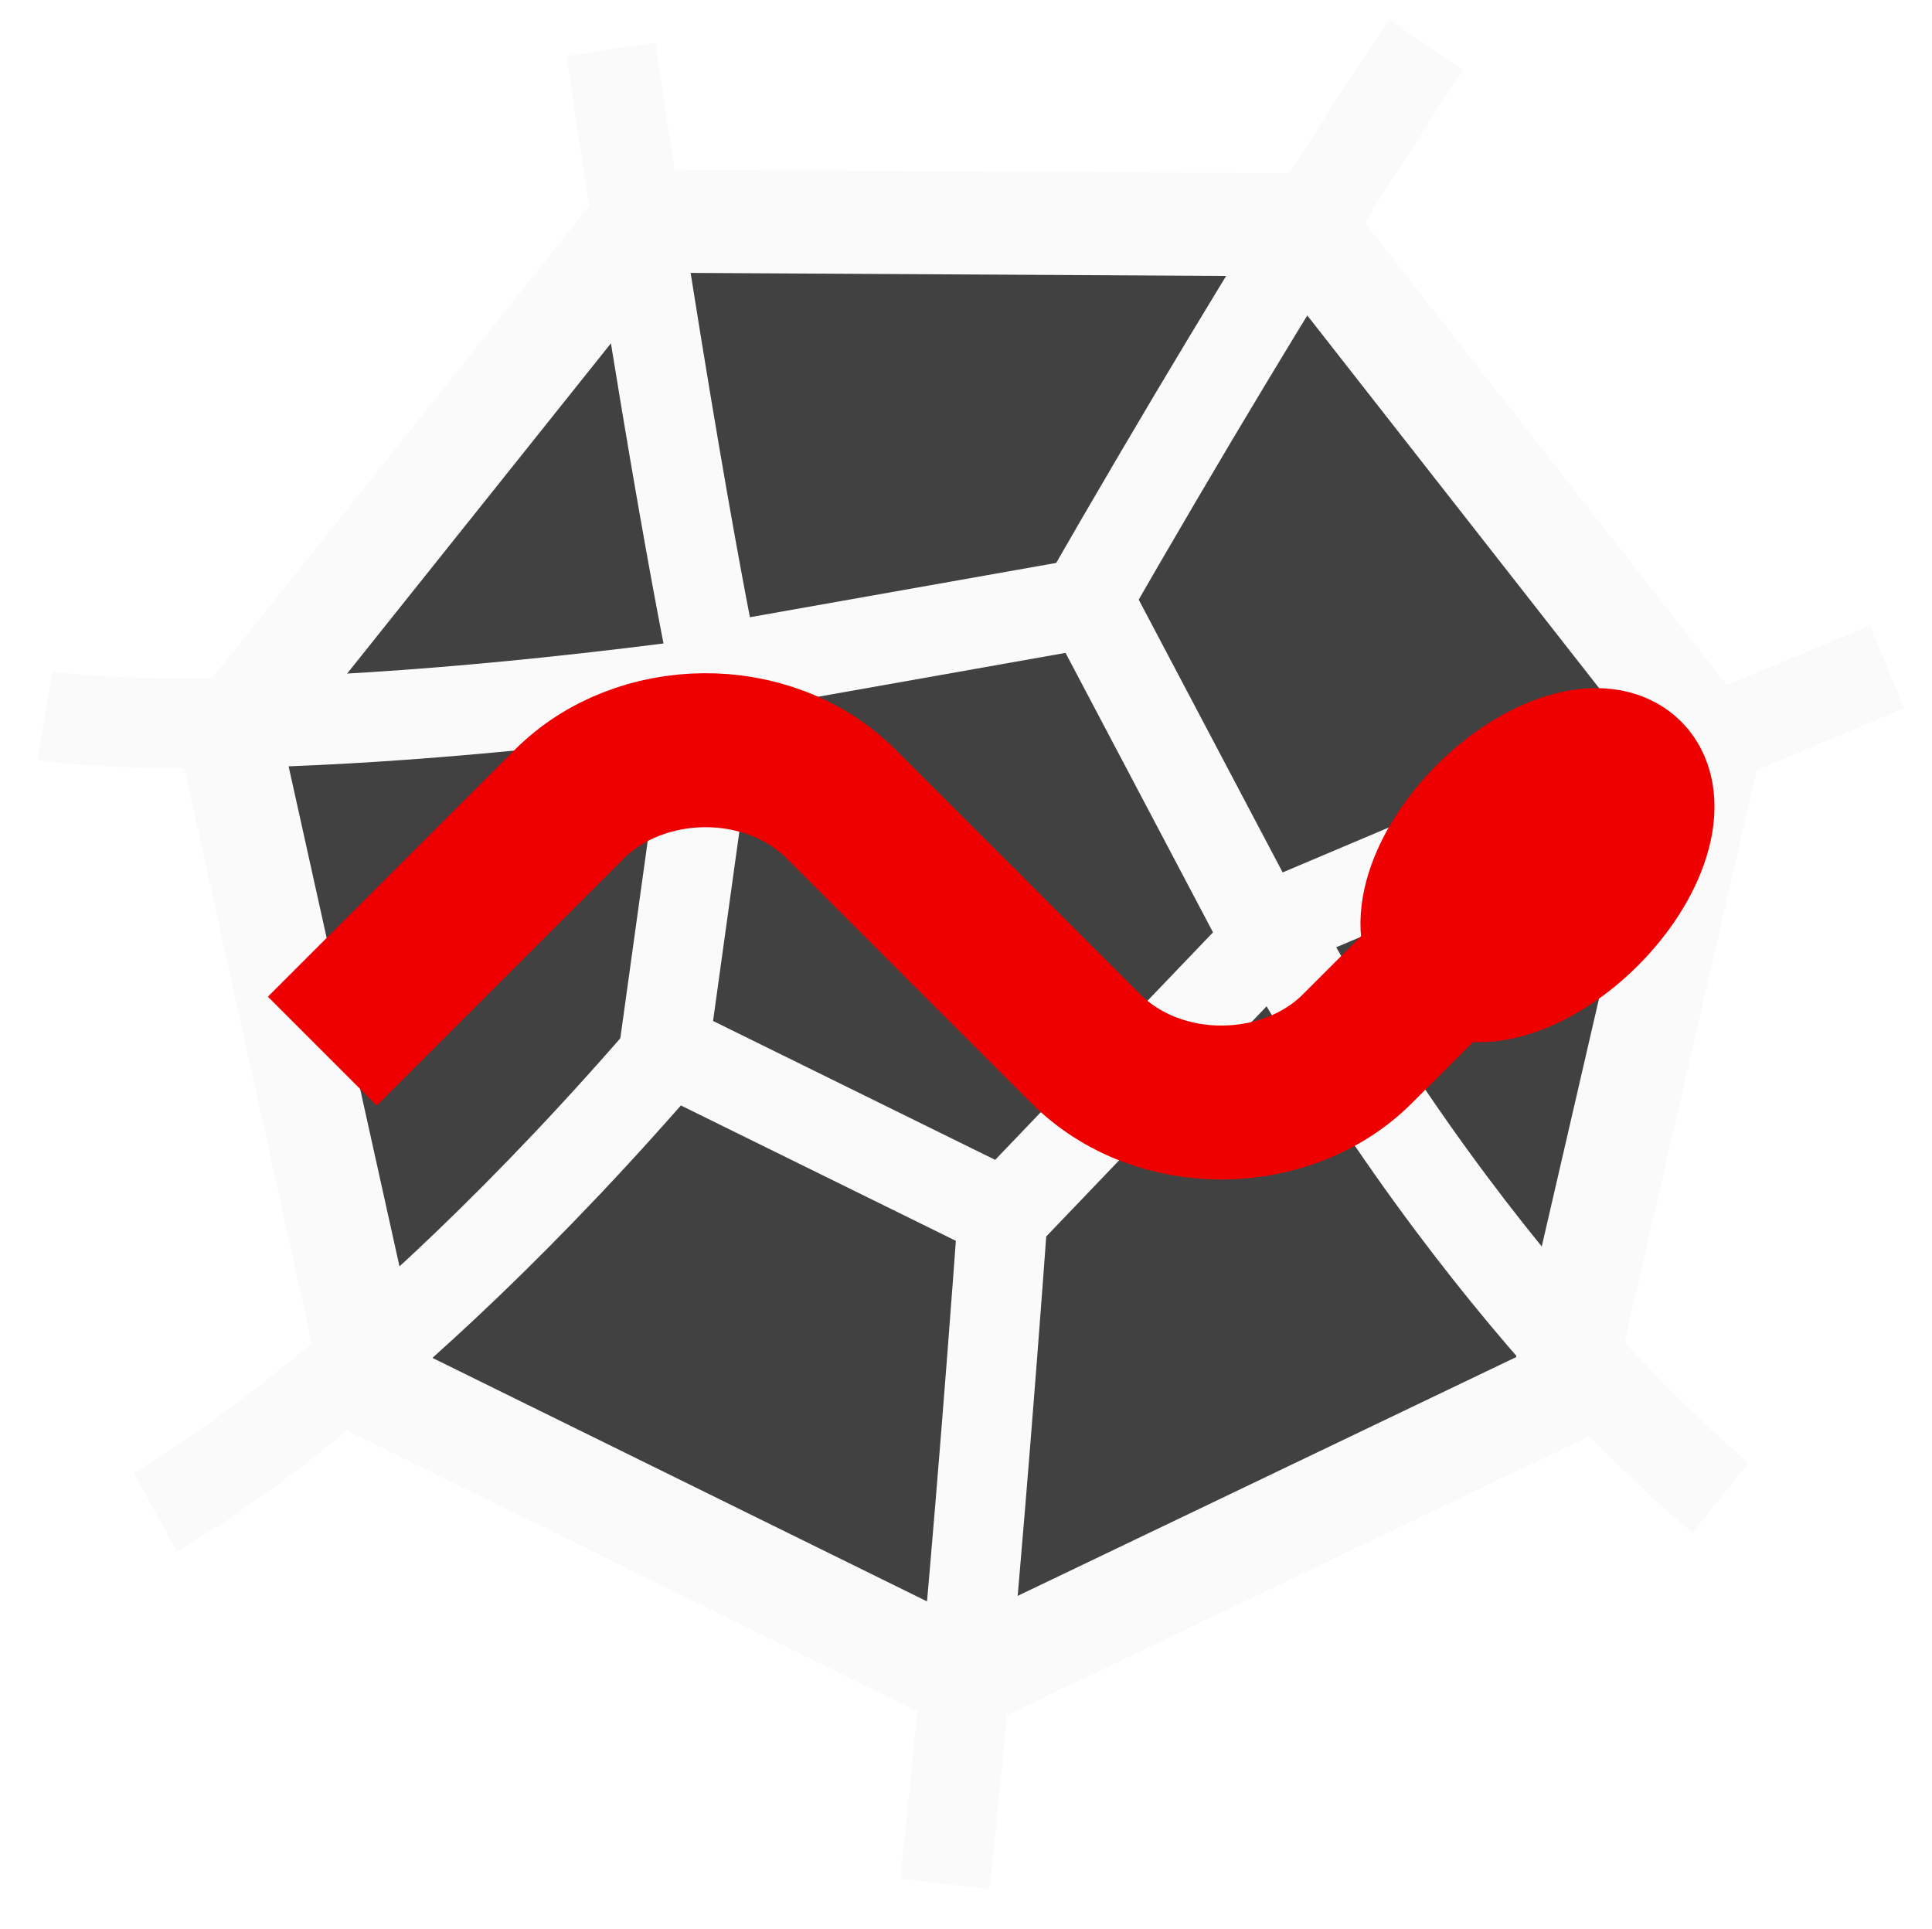
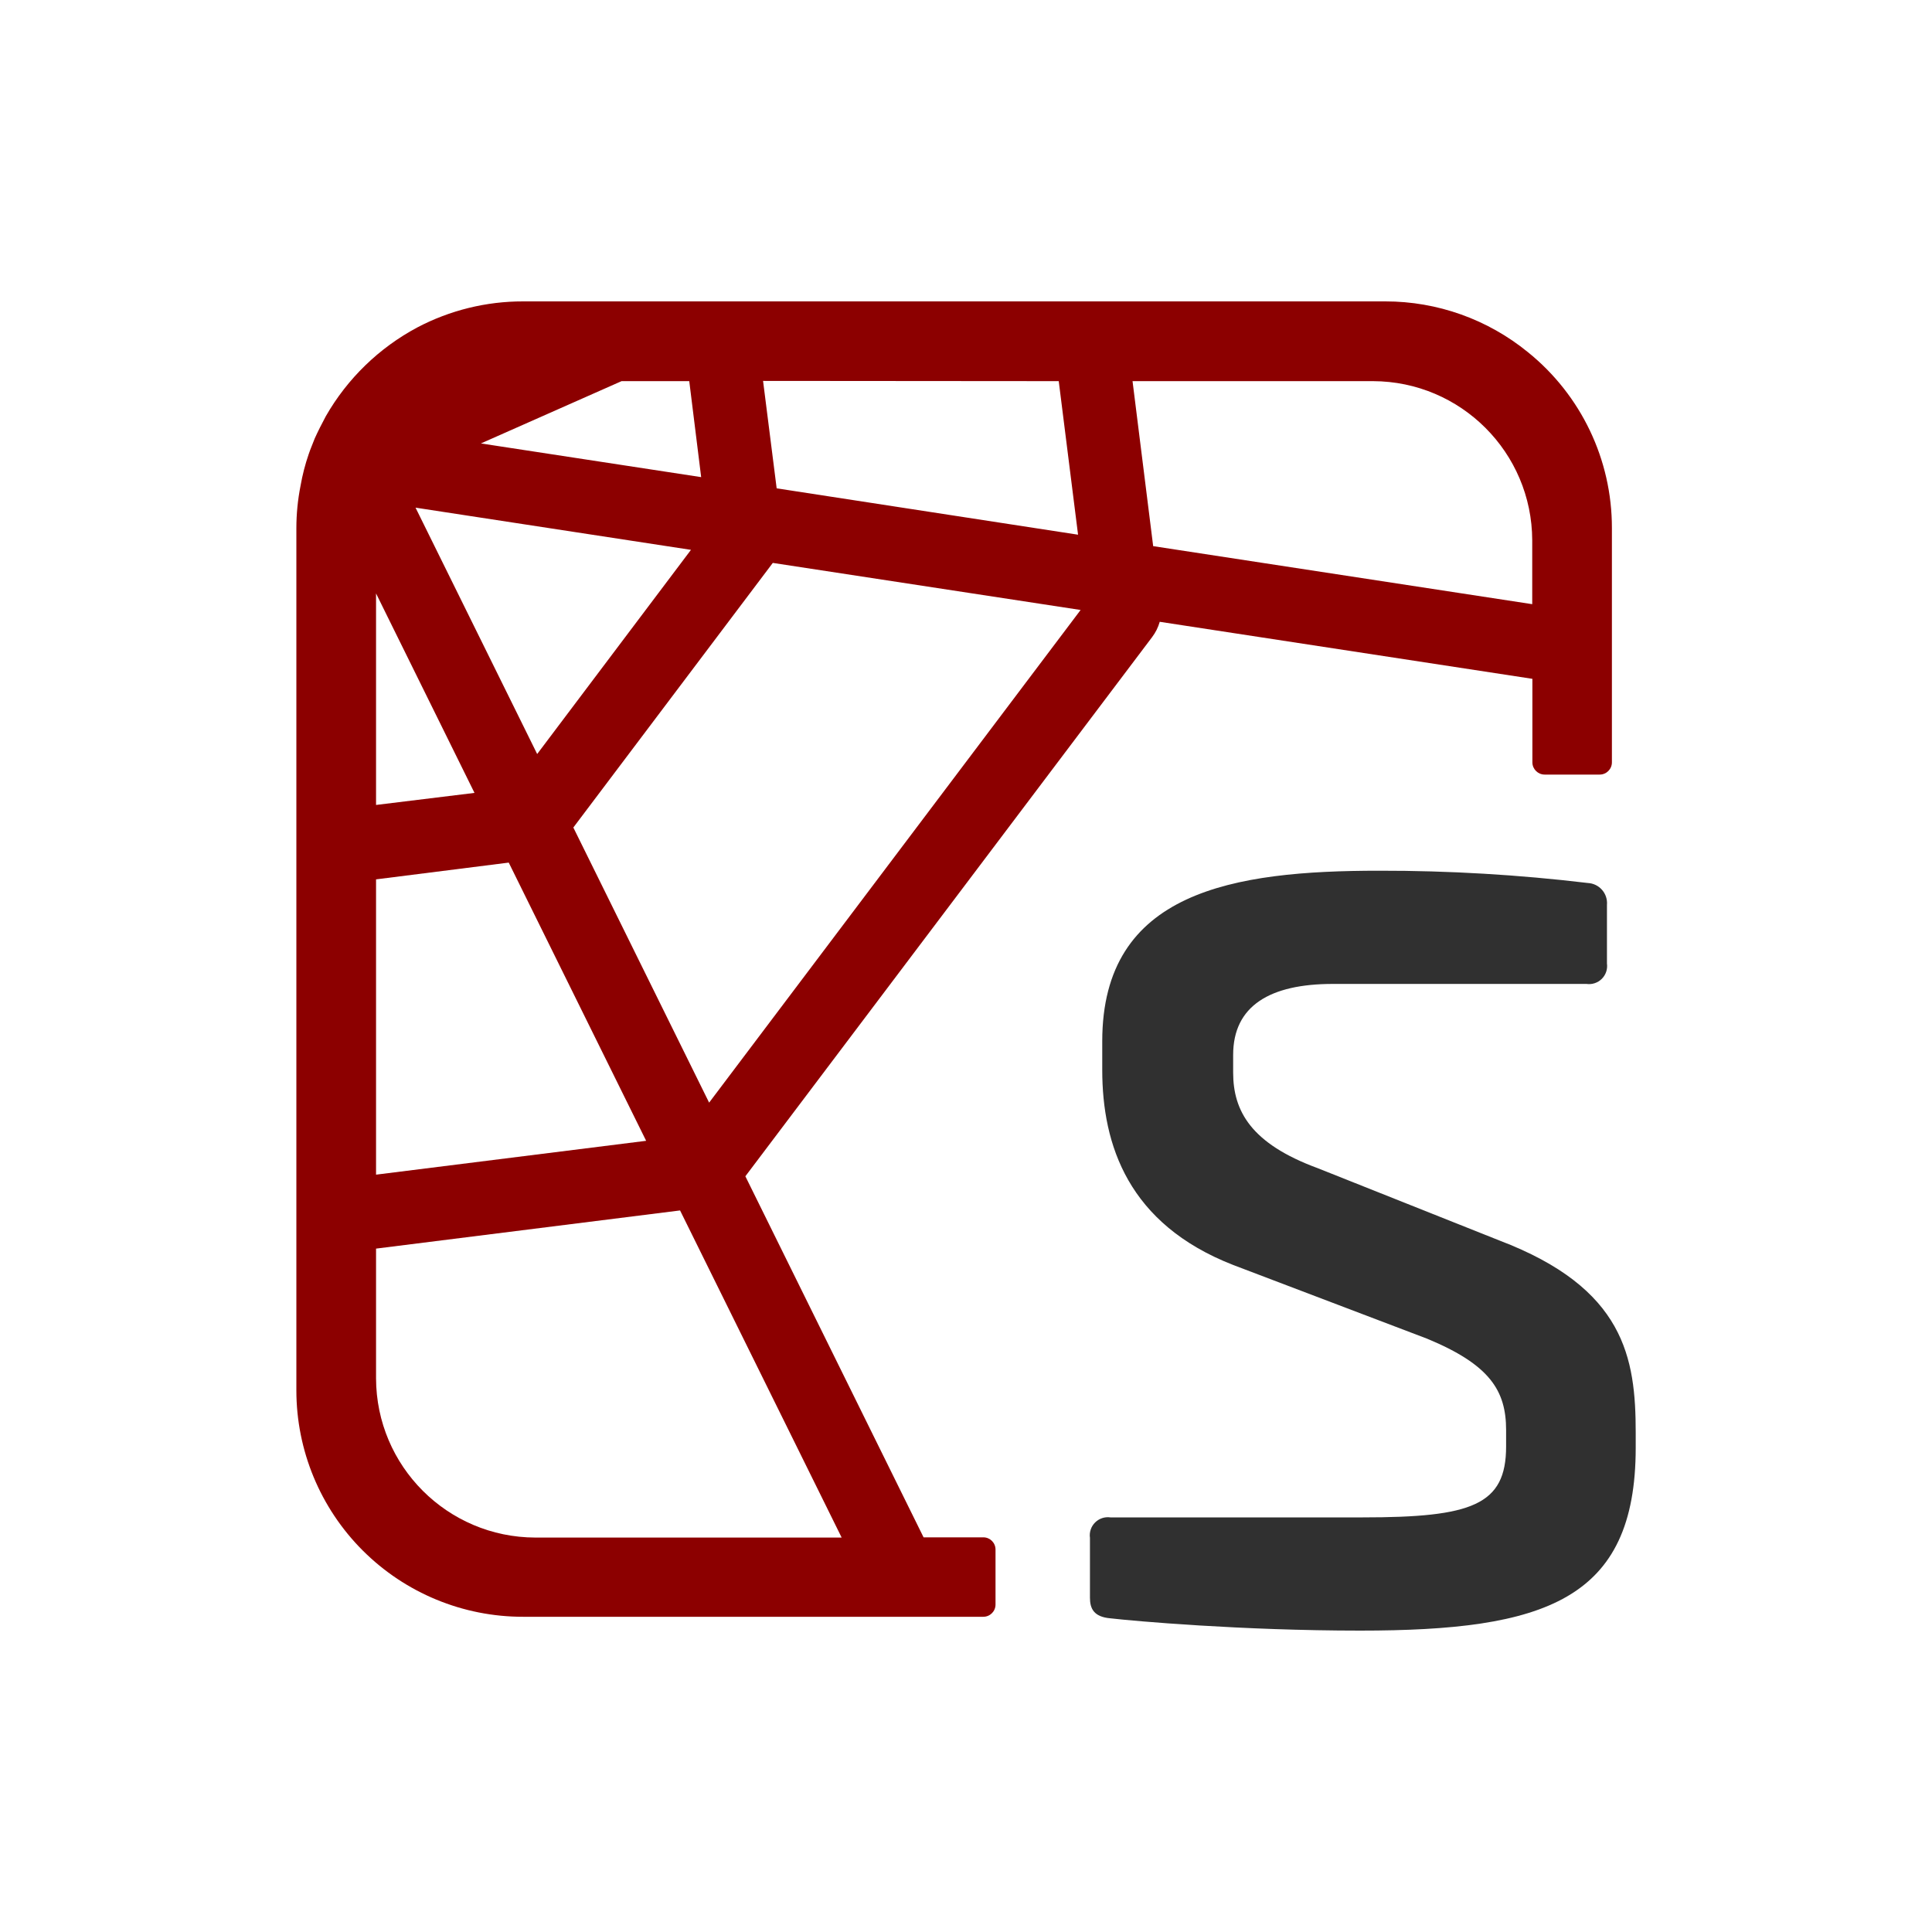
- <svg xmlns="http://www.w3.org/2000/svg" xmlns:xlink="http://www.w3.org/1999/xlink" version="1.0" width="150.569" height="150.312" id="svg2">
-   <defs id="defs4">
-     <linearGradient id="linearGradient3350">
-       <stop style="stop-color:#00cb2b;stop-opacity:0.248;" offset="0" id="stop3352" />
-       <stop style="stop-color:#00cb2b;stop-opacity:1;" offset="1" id="stop3354" />
-     </linearGradient>
-     <linearGradient id="linearGradient3342">
-       <stop style="stop-color:#005a85;stop-opacity:1;" offset="0" id="stop3344" />
-       <stop style="stop-color:#005a85;stop-opacity:0.752;" offset="1" id="stop3346" />
-     </linearGradient>
-     <linearGradient id="linearGradient3310">
-       <stop id="stop3312" offset="0" style="stop-color:#ae0202;stop-opacity:1;" />
-       <stop id="stop3314" offset="1" style="stop-color:#e39494;stop-opacity:1;" />
-     </linearGradient>
-     <linearGradient id="linearGradient2795">
-       <stop style="stop-color:#b8b8b8;stop-opacity:0.498" offset="0" id="stop2797" />
-       <stop style="stop-color:#7f7f7f;stop-opacity:0" offset="1" id="stop2799" />
-     </linearGradient>
-     <linearGradient id="linearGradient2787">
-       <stop style="stop-color:#7f7f7f;stop-opacity:0.5" offset="0" id="stop2789" />
-       <stop style="stop-color:#7f7f7f;stop-opacity:0" offset="1" id="stop2791" />
-     </linearGradient>
-     <linearGradient id="linearGradient3676">
-       <stop style="stop-color:#b2b2b2;stop-opacity:0.5" offset="0" id="stop3678" />
-       <stop style="stop-color:#b3b3b3;stop-opacity:0" offset="1" id="stop3680" />
-     </linearGradient>
-     <linearGradient id="linearGradient3236">
-       <stop style="stop-color:#f4f4f4;stop-opacity:1" offset="0" id="stop3244" />
-       <stop style="stop-color:#ffffff;stop-opacity:1" offset="1" id="stop3240" />
-     </linearGradient>
-     <linearGradient id="linearGradient4671">
-       <stop style="stop-color:#ffd43b;stop-opacity:1" offset="0" id="stop4673" />
-       <stop style="stop-color:#ffe873;stop-opacity:1" offset="1" id="stop4675" />
-     </linearGradient>
-     <linearGradient id="linearGradient4689">
-       <stop style="stop-color:#5a9fd4;stop-opacity:1" offset="0" id="stop4691" />
-       <stop style="stop-color:#306998;stop-opacity:1" offset="1" id="stop4693" />
-     </linearGradient>
-     <linearGradient x1="224.24" y1="144.757" x2="-65.309" y2="144.757" id="linearGradient2987" xlink:href="#linearGradient4671" gradientUnits="userSpaceOnUse" gradientTransform="translate(100.2702,99.61116)" />
-     <linearGradient x1="172.942" y1="77.476" x2="26.67" y2="76.313" id="linearGradient2990" xlink:href="#linearGradient4689" gradientUnits="userSpaceOnUse" gradientTransform="translate(100.2702,99.61116)" />
-     <linearGradient x1="172.942" y1="77.476" x2="26.67" y2="76.313" id="linearGradient2587" xlink:href="#linearGradient4689" gradientUnits="userSpaceOnUse" gradientTransform="translate(100.2702,99.61116)" />
-     <linearGradient x1="224.24" y1="144.757" x2="-65.309" y2="144.757" id="linearGradient2589" xlink:href="#linearGradient4671" gradientUnits="userSpaceOnUse" gradientTransform="translate(100.2702,99.61116)" />
-     <linearGradient x1="172.942" y1="77.476" x2="26.67" y2="76.313" id="linearGradient2248" xlink:href="#linearGradient4689" gradientUnits="userSpaceOnUse" gradientTransform="translate(100.2702,99.61116)" />
-     <linearGradient x1="224.24" y1="144.757" x2="-65.309" y2="144.757" id="linearGradient2250" xlink:href="#linearGradient4671" gradientUnits="userSpaceOnUse" gradientTransform="translate(100.2702,99.61116)" />
-     <linearGradient x1="224.24" y1="144.757" x2="-65.309" y2="144.757" id="linearGradient2255" xlink:href="#linearGradient4671" gradientUnits="userSpaceOnUse" gradientTransform="matrix(0.562541,0,0,0.567972,-11.5974,-7.60954)" />
-     <linearGradient x1="172.942" y1="76.176" x2="26.67" y2="76.313" id="linearGradient2258" xlink:href="#linearGradient4689" gradientUnits="userSpaceOnUse" gradientTransform="matrix(0.562541,0,0,0.567972,-11.5974,-7.60954)" />
-     <radialGradient cx="61.519" cy="132.286" r="29.037" fx="61.519" fy="132.286" id="radialGradient2801" xlink:href="#linearGradient2795" gradientUnits="userSpaceOnUse" gradientTransform="matrix(1,0,0,0.177966,0,108.7434)" />
-     <linearGradient x1="150.961" y1="192.352" x2="112.031" y2="137.273" id="linearGradient1475" xlink:href="#linearGradient4671" gradientUnits="userSpaceOnUse" gradientTransform="matrix(0.562541,0,0,0.567972,-9.399749,-5.305317)" />
-     <linearGradient x1="26.649" y1="20.604" x2="135.665" y2="114.398" id="linearGradient1478" xlink:href="#linearGradient4689" gradientUnits="userSpaceOnUse" gradientTransform="matrix(0.562541,0,0,0.567972,-9.399749,-5.305317)" />
-     <radialGradient cx="61.519" cy="132.286" r="29.037" fx="61.519" fy="132.286" id="radialGradient1480" xlink:href="#linearGradient2795" gradientUnits="userSpaceOnUse" gradientTransform="matrix(2.382716e-8,-0.296405,1.43676,4.683673e-7,-128.544,150.5202)" />
-     <radialGradient xlink:href="#linearGradient2795" id="radialGradient2421" gradientUnits="userSpaceOnUse" gradientTransform="matrix(1.7490565e-8,-0.239947,1.054668,3.7915457e-7,-78.10943,148.8591)" cx="61.519" cy="132.286" fx="61.519" fy="132.286" r="29.037" />
+ <svg xmlns="http://www.w3.org/2000/svg" width="250" height="250" viewBox="0 0 250 250" version="1.1" id="svg18">
+   <defs id="defs12">
+     <style id="style10">.a{fill:#303030;}.b{fill:#8c0000;}</style>
  </defs>
-   <path style="fill:#414141;fill-opacity:1;stroke:#fafafa;stroke-width:8.429;stroke-linecap:round;stroke-linejoin:round;stroke-miterlimit:4;stroke-dasharray:none;stroke-opacity:1" id="path2747" d="M 52.906,-8.46 L 83.496,36.406 L 67.49,88.296 L 16.941,108.135 L -30.086,80.983 L -38.179,27.288 L -1.244,-12.518 L 52.906,-8.46 z" transform="matrix(0.9428415,-6.5929899e-2,6.6488167e-2,0.9508251,52.10596,29.05223)" />
-   <path style="fill:#414141;fill-opacity:1;stroke:#fafafa;stroke-width:17.372;stroke-linecap:round;stroke-linejoin:round;stroke-miterlimit:4;stroke-dasharray:none;stroke-opacity:1" id="path3527" d="M 52.906,-8.46 L 82.827,58.743 L 28.159,107.967 L -35.549,71.185 L -20.254,-0.771 L 52.906,-8.46 z" transform="matrix(0.4002816,-2.7990413e-2,2.8227425e-2,0.403671,63.98948,51.87185)" />
-   <path style="fill:none;fill-rule:evenodd;stroke:#fafafa;stroke-width:7;stroke-linecap:butt;stroke-linejoin:miter;stroke-miterlimit:4;stroke-dasharray:none;stroke-opacity:1" d="M 47.619,3.839 C 52.932,39.818 55.89,53.132 55.89,53.132" id="path3529" />
-   <path style="fill:none;fill-rule:evenodd;stroke:#fafafa;stroke-width:7;stroke-linecap:butt;stroke-linejoin:miter;stroke-miterlimit:4;stroke-dasharray:none;stroke-opacity:1" d="M 84.168,47.659 C 101.304,17.8 111.166,3.5 111.166,3.5" id="path3531" />
-   <path style="fill:none;fill-rule:evenodd;stroke:#fafafa;stroke-width:7;stroke-linecap:butt;stroke-linejoin:miter;stroke-miterlimit:4;stroke-dasharray:none;stroke-opacity:1" d="M 147.069,51.975 C 147.069,51.975 132.769,57.892 99.161,72.126 C 115.498,101.834 134.087,116.712 134.087,116.712" id="path3533" />
-   <path style="fill:none;fill-rule:evenodd;stroke:#fafafa;stroke-width:7;stroke-linecap:butt;stroke-linejoin:miter;stroke-miterlimit:4;stroke-dasharray:none;stroke-opacity:1" d="M 78.263,93.161 C 75.599,130.047 73.627,146.812 73.627,146.812" id="path3535" />
-   <path style="fill:none;fill-rule:evenodd;stroke:#fafafa;stroke-width:7;stroke-linecap:butt;stroke-linejoin:miter;stroke-miterlimit:4;stroke-dasharray:none;stroke-opacity:1" d="M 52.619,81.322 C 29.351,108.465 12.092,117.834 12.092,117.834" id="path3537" />
-   <path style="fill:none;fill-rule:evenodd;stroke:#fafafa;stroke-width:7;stroke-linecap:butt;stroke-linejoin:miter;stroke-miterlimit:4;stroke-dasharray:none;stroke-opacity:1" d="M 55.89,53.132 C 17.8,58.242 3.5,55.776 3.5,55.776" id="path3539" />
-   <g id="g3541" transform="translate(13.74364,11.92696)">
-     <path style="fill:none;fill-opacity:1;fill-rule:evenodd;stroke:#ee0000;stroke-width:12;stroke-linecap:butt;stroke-linejoin:miter;stroke-miterlimit:4;stroke-dasharray:none;stroke-opacity:1" d="M 11.376,69.99 L 30.638,50.728 C 36.094,45.271 46.075,45.001 51.832,50.758 L 61.704,60.63" id="path2473" />
-     <path style="fill:none;fill-opacity:1;fill-rule:evenodd;stroke:#ee0000;stroke-width:12;stroke-linecap:butt;stroke-linejoin:miter;stroke-miterlimit:4;stroke-dasharray:none;stroke-opacity:1" d="M 111.304,50.543 L 92.041,69.805 C 86.585,75.261 76.604,75.532 70.847,69.774 L 60.975,59.902" id="path3290" />
-     <path style="fill:#ff0000;fill-opacity:1;stroke:#ee0000;stroke-width:14;stroke-linecap:round;stroke-linejoin:round;stroke-miterlimit:4;stroke-dasharray:none;stroke-opacity:1" id="path3340" d="m 102.51,45.035 c 0,5.97 -2.654,10.809 -5.927,10.809 -3.274,0 -5.927,-4.839 -5.927,-10.809 0,-5.97 2.654,-10.809 5.927,-10.809 3.274,0 5.927,4.839 5.927,10.809 z" transform="matrix(0.6055665,0.6055665,-0.6286135,0.6286135,75.90029,-31.30135)" />
-   </g>
+   <path class="a" d="M205.47,114.26a2.61,2.61,0,0,1,2.47,2.83v7.59a2.34,2.34,0,0,1-2.65,2.64H172.46c-8.12,0-12.89,2.83-12.89,9.18v2.3c0,4.94,2.29,9.18,10.94,12.36L194,160.51c16.24,6.18,17.66,15.18,17.66,24.89v1.94c0,19.78-11.83,23.66-35.66,23.66-15.36,0-29.31-1.24-32.31-1.59-2.12-.18-2.65-1.23-2.65-2.65V199a2.34,2.34,0,0,1,2.65-2.65h32.66c14.12,0,18.54-1.59,18.54-9.18v-2.12c0-5.12-2.12-8.47-10.24-11.83l-25.07-9.53c-13.59-5.3-16.95-15.53-16.95-25.24v-3.71c0-19.42,16.95-22.07,35.84-22.07A224.47,224.47,0,0,1,205.47,114.26Z" id="path14" />
+   <path class="b" d="M197.71,45.57A29.15,29.15,0,0,0,179.26,39H67.69A29.29,29.29,0,0,0,54,42.37,29.79,29.79,0,0,0,42.16,53.86c-.53,1-1,1.91-1.44,2.89-.25.68-.55,1.33-.77,2a26.63,26.63,0,0,0-1.06,4.11,28.29,28.29,0,0,0-.54,5.48V179.9a29.3,29.3,0,0,0,29.34,29.31h59.55a1.58,1.58,0,0,0,1.58-1.58v-7.12a1.58,1.58,0,0,0-1.58-1.58h-7.73L96.45,152.21l52.62-69.75a6,6,0,0,0,1-2l48.22,7.38V98.65a1.59,1.59,0,0,0,1.58,1.58H207a1.58,1.58,0,0,0,1.58-1.58V68.33A29.18,29.18,0,0,0,197.71,45.57ZM137,49.32l2.5,19.87-39-6-1.76-13.9Zm-47.81,0,1.54,12.42L62.23,57.38l18.2-8.06Zm.22,21.83L69.51,97.57,53.77,65.69ZM48.66,76.79,61.4,102.6l-12.74,1.56Zm0,37,17.17-2.17,17.78,36L48.66,152Zm60.25,85.17H69.27a20.66,20.66,0,0,1-20.61-20.61V161.57L88,156.63ZM91.76,142.68l-17.57-35.6L100,72.84s0,0,0,0l39.83,6.09Zm106.51-64.5-49.05-7.51-2.67-21.35h31.12a20.66,20.66,0,0,1,20.6,20.6Z" id="path16" />
</svg>
